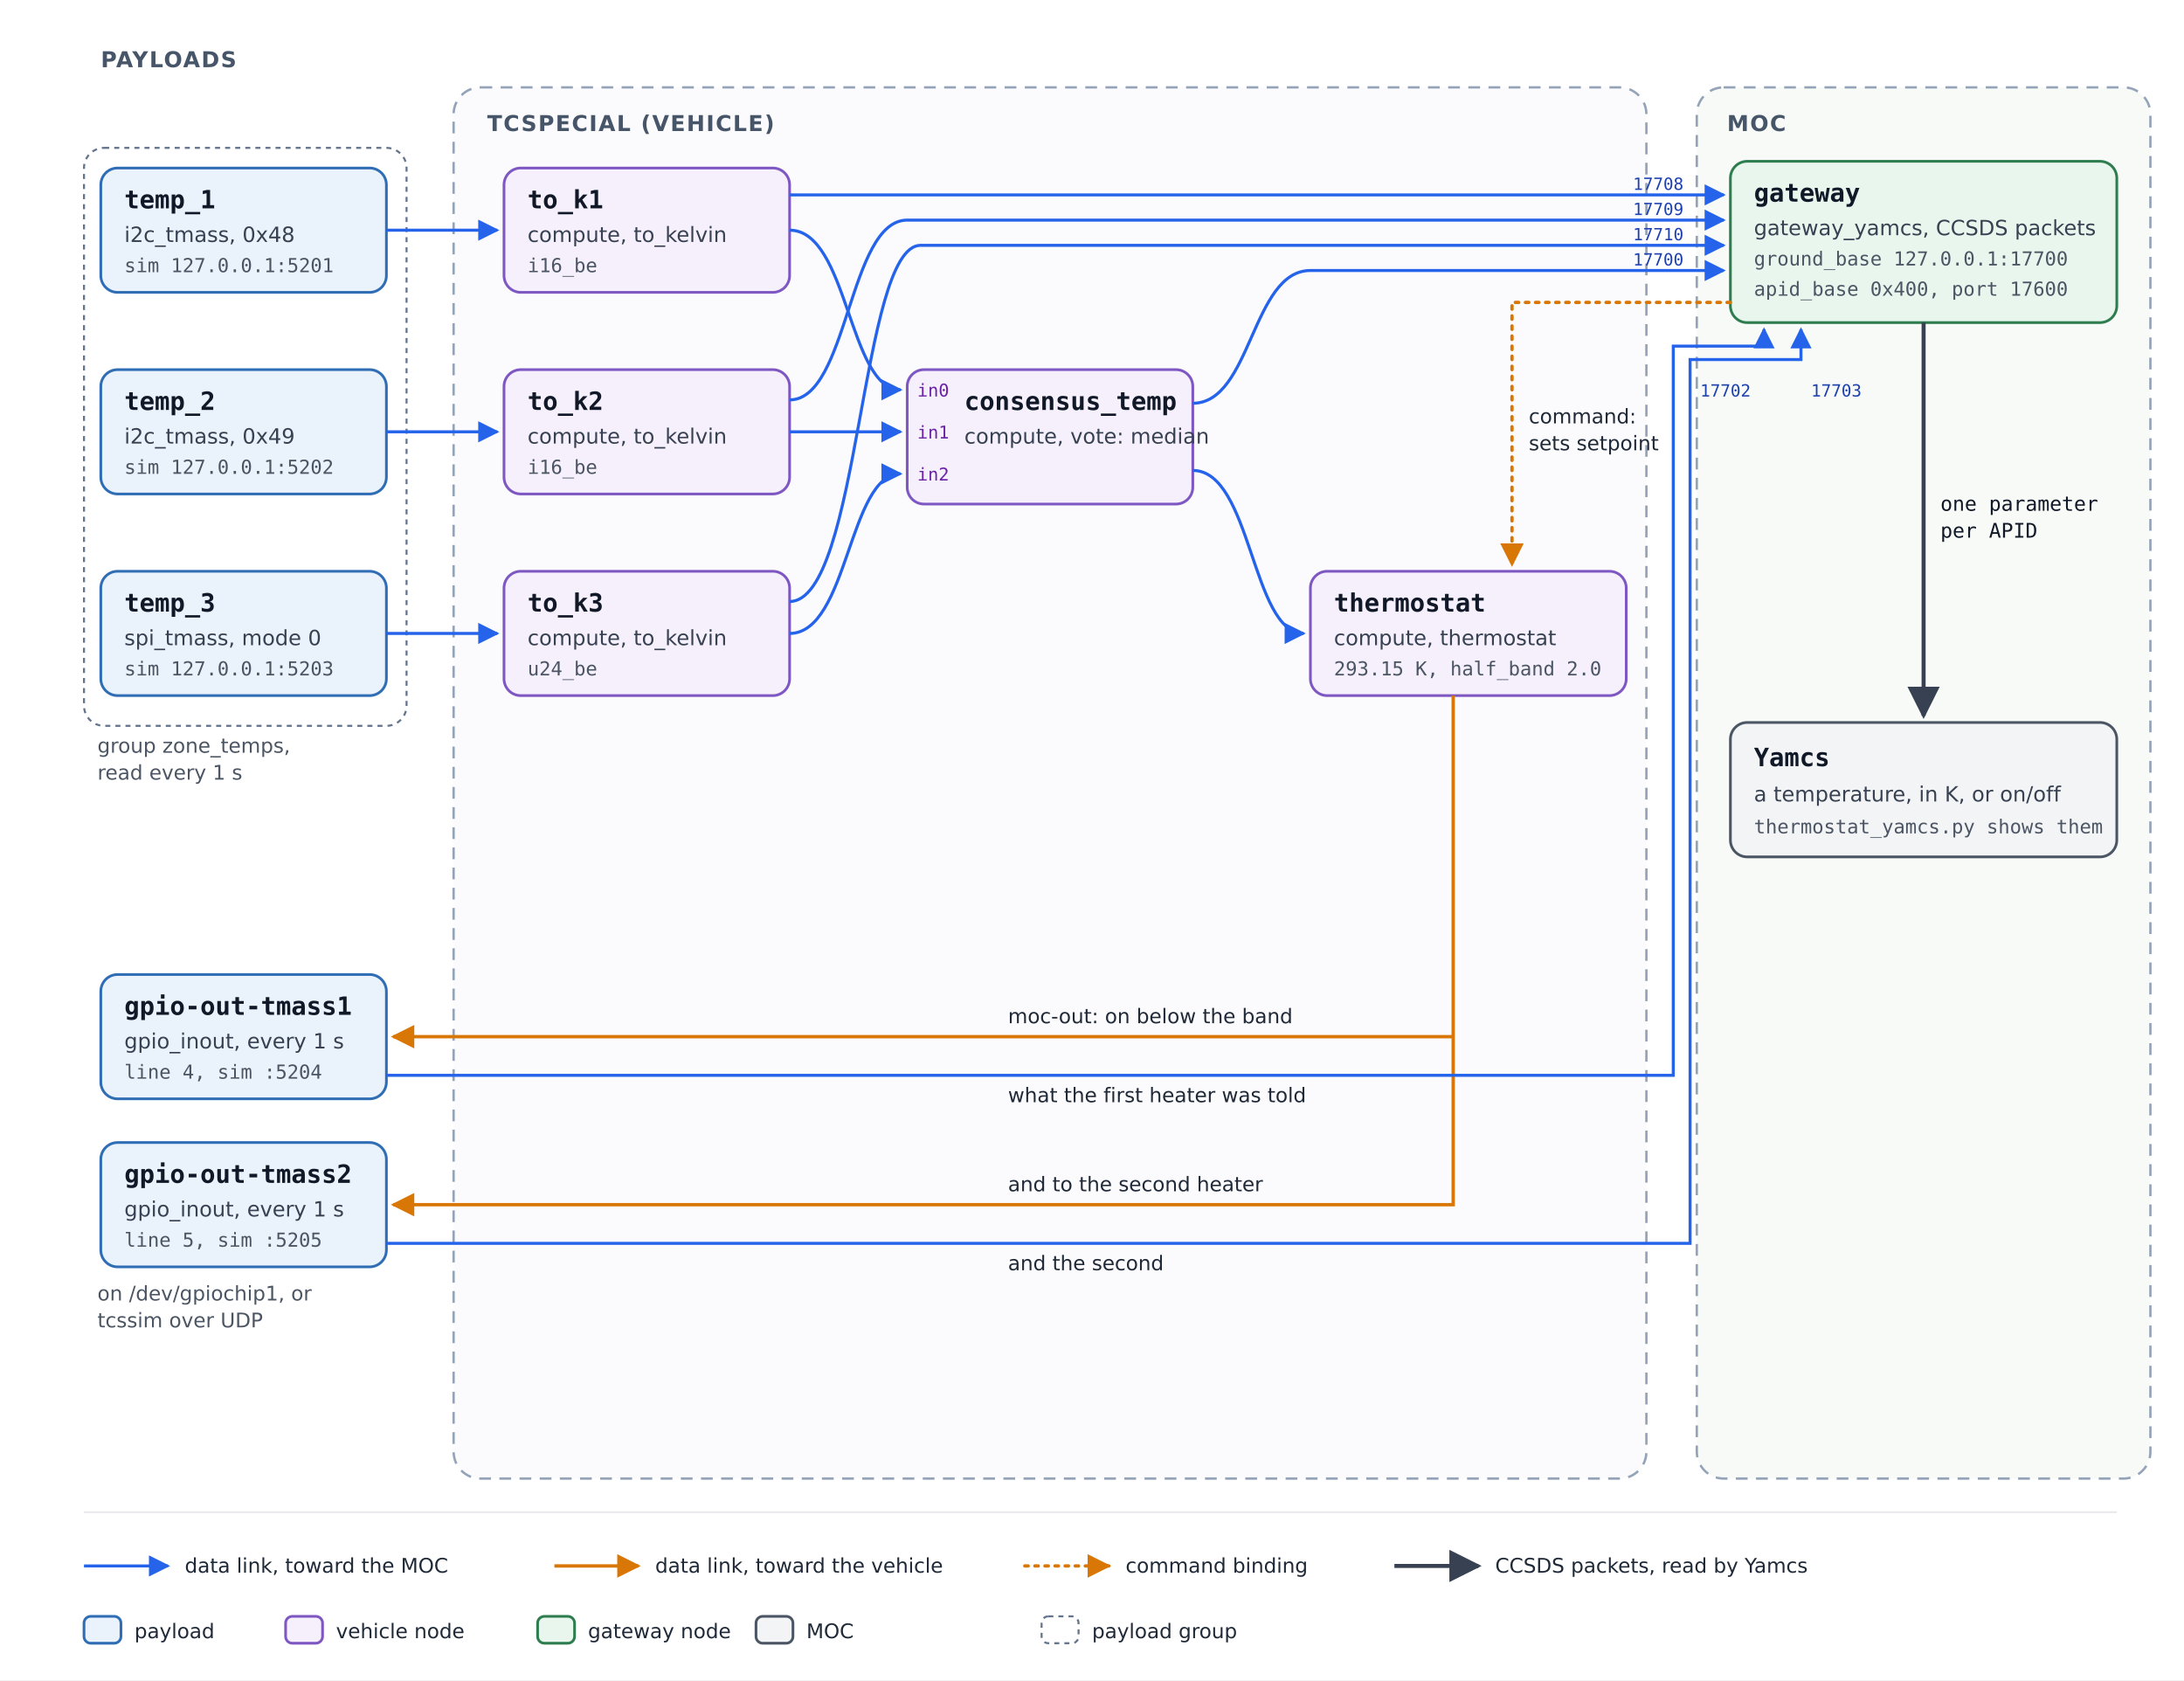
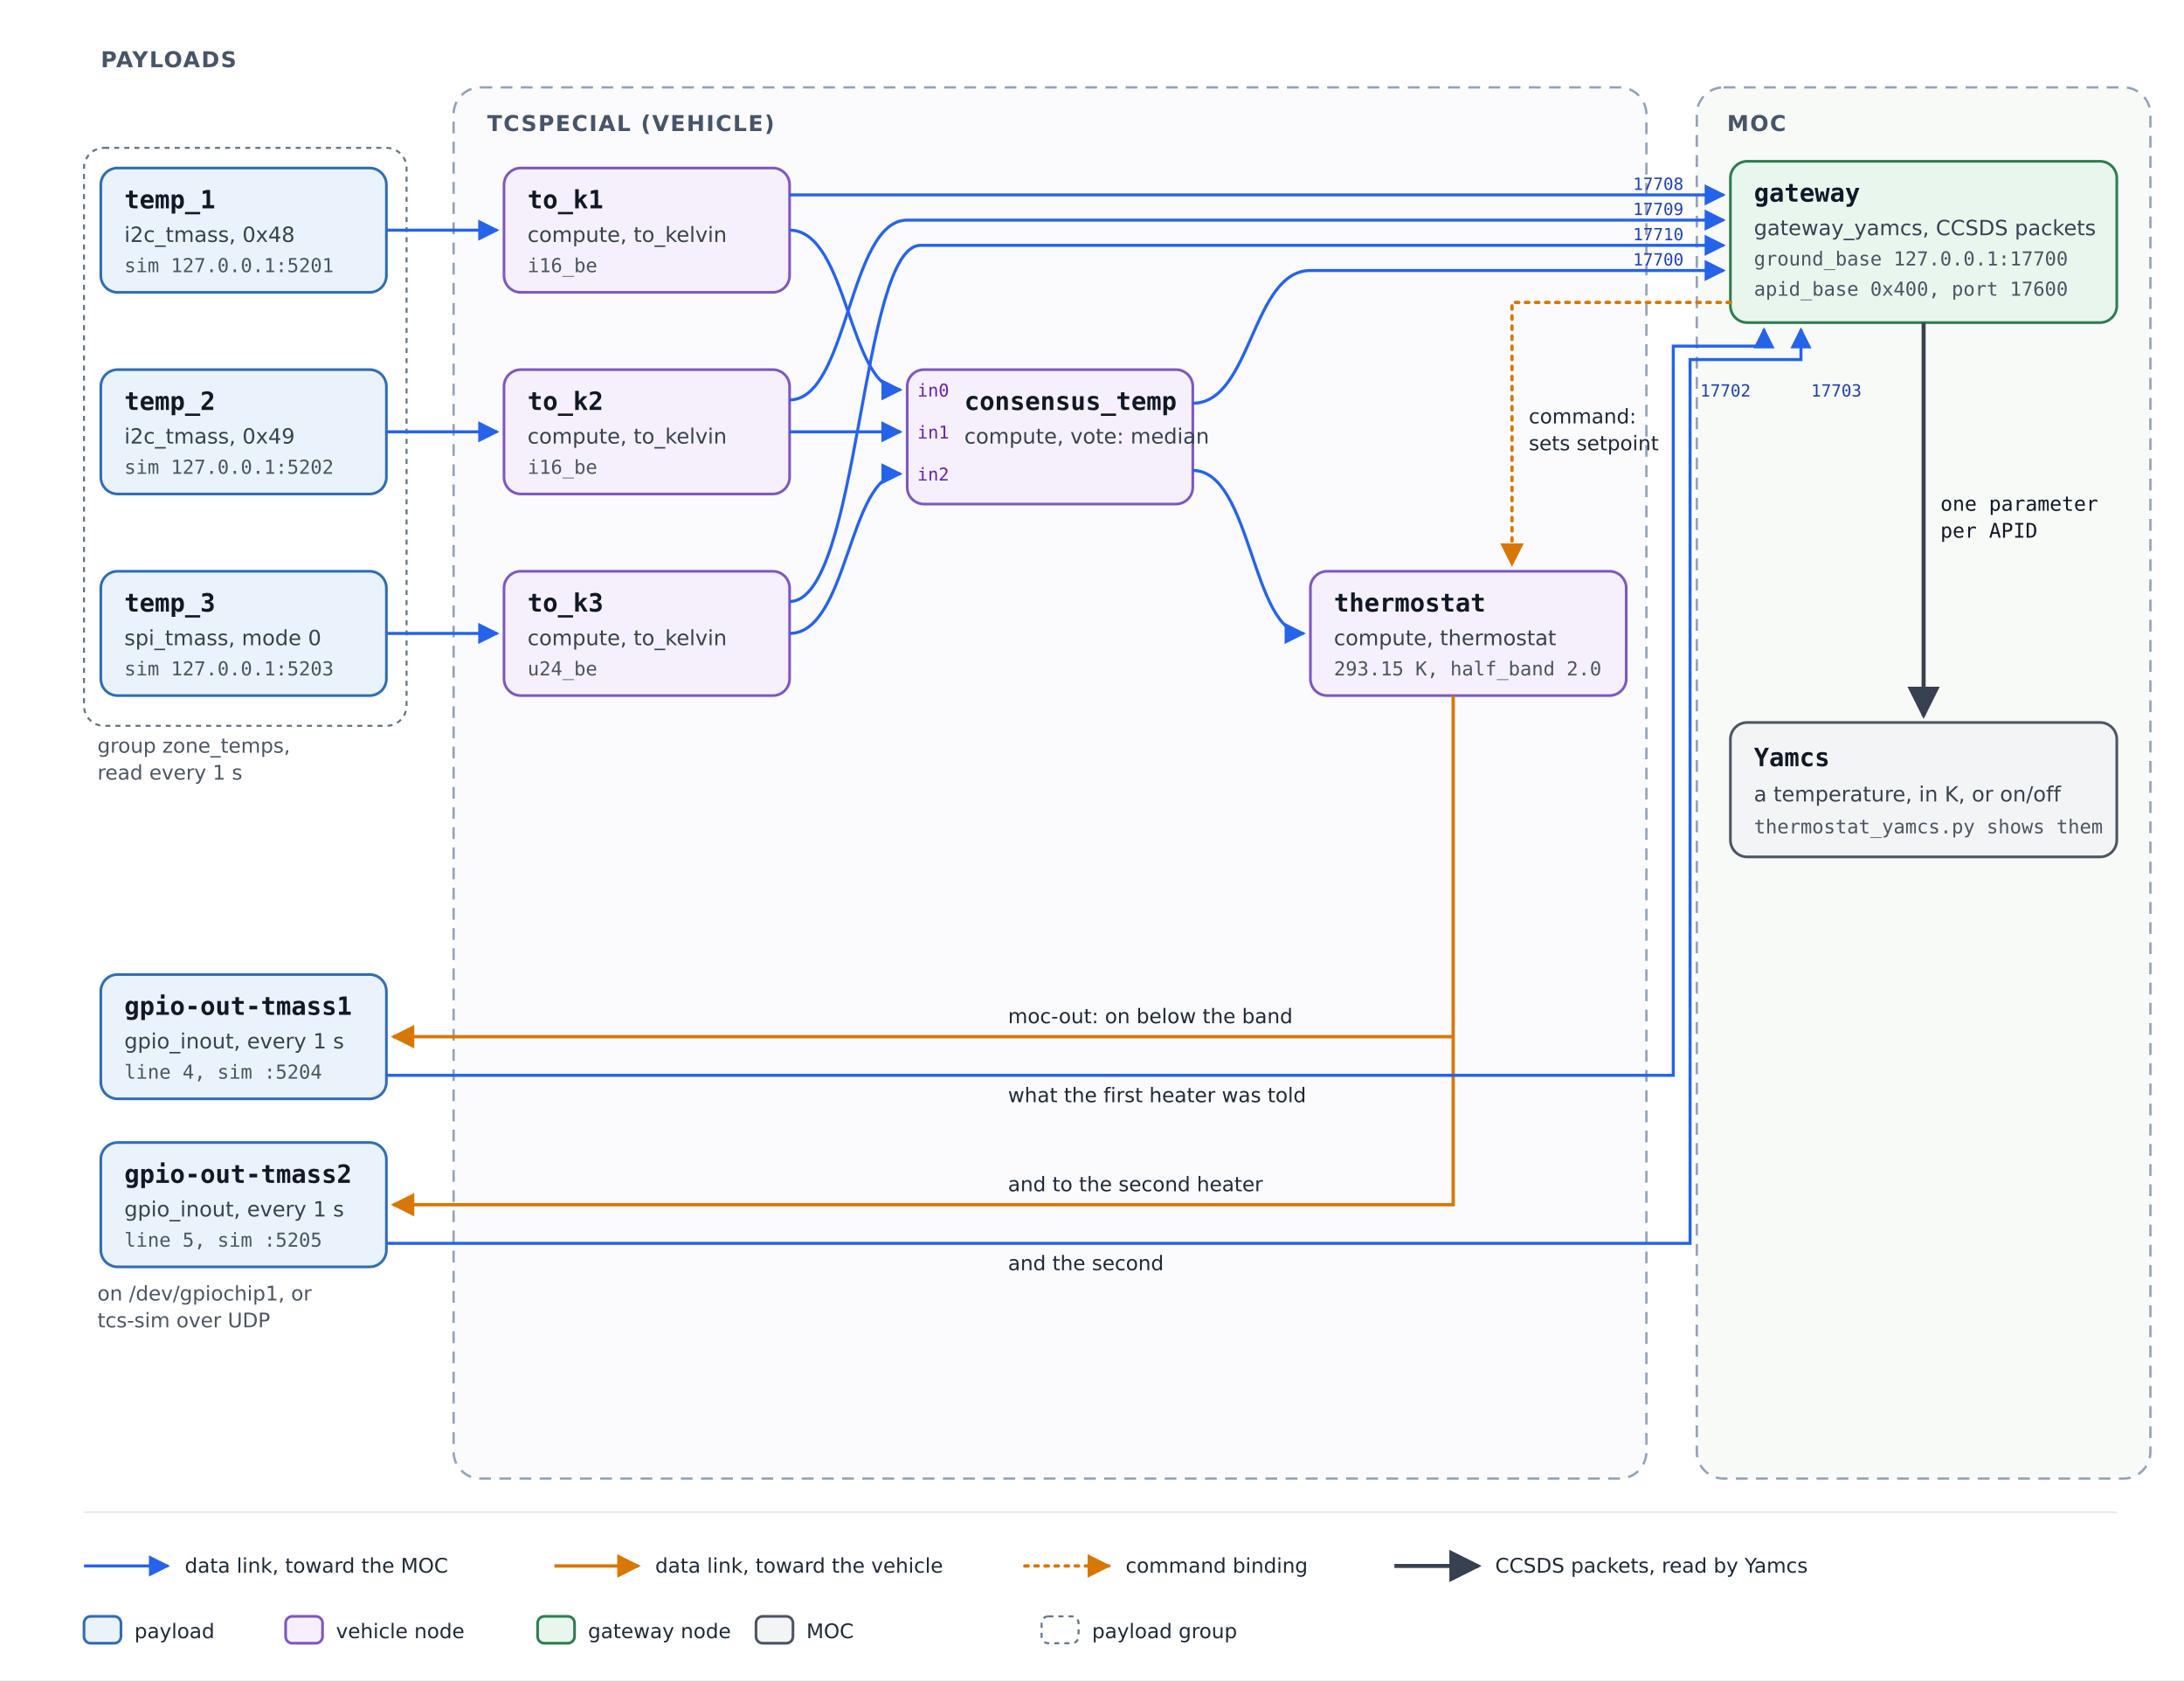
<svg xmlns="http://www.w3.org/2000/svg" width="1300" height="1000" viewBox="0 0 1300 1000" role="img" aria-labelledby="title desc">
  <defs>
    <style>
      text { font-family: "DejaVu Sans", Helvetica, Arial, sans-serif; fill: #111827; }
      .name { font-family: "DejaVu Sans Mono", Menlo, Consolas, monospace; font-size: 15px; font-weight: bold; }
      .kind { font-size: 12.5px; fill: #374151; }
      .detail { font-family: "DejaVu Sans Mono", Menlo, Consolas, monospace; font-size: 11.5px; fill: #4b5563; }
      .port { font-family: "DejaVu Sans Mono", Menlo, Consolas, monospace; font-size: 10.5px; fill: #6b21a8; }
      .heading { font-size: 13px; font-weight: bold; fill: #475569; letter-spacing: 0.06em; }
      .label { font-size: 12px; fill: #1f2937; }
      .note { font-size: 12px; fill: #4b5563; }
      .payload { fill: #eaf2fb; stroke: #2f6db5; stroke-width: 1.6; }
      .vehicle { fill: #f5f0fc; stroke: #7e57c2; stroke-width: 1.6; }
      .gateway { fill: #e9f6ee; stroke: #2e7d4f; stroke-width: 1.6; }
      .ground { fill: #f3f4f6; stroke: #4b5563; stroke-width: 1.6; }
      .groundside { fill: #f8faf8; stroke: #94a3b8; stroke-width: 1.4; stroke-dasharray: 7 5; }
      .call { fill: none; stroke: #374151; stroke-width: 2.4; }
      .code { font-family: "DejaVu Sans Mono", Menlo, Consolas, monospace; font-size: 12px; fill: #111827; }
      .portno { font-family: "DejaVu Sans Mono", Menlo, Consolas, monospace; font-size: 10px; fill: #1e40af; }
      .boundary { fill: #fbfbfd; stroke: #94a3b8; stroke-width: 1.4; stroke-dasharray: 7 5; }
      .group { fill: none; stroke: #64748b; stroke-width: 1.2; stroke-dasharray: 3 3; }
      .groundward { fill: none; stroke: #2563eb; stroke-width: 1.8; }
      .vehicleward { fill: none; stroke: #d97706; stroke-width: 2; }
      .command { fill: none; stroke: #d97706; stroke-width: 2; stroke-dasharray: 2 4; stroke-linecap: round; }
    </style>
    <marker id="arrow-blue" viewBox="0 0 10 10" refX="9" refY="5" markerWidth="7" markerHeight="7" orient="auto-start-reverse">
      <path d="M0,0 L10,5 L0,10 z" fill="#2563eb" />
    </marker>
    <marker id="arrow-orange" viewBox="0 0 10 10" refX="9" refY="5" markerWidth="7" markerHeight="7" orient="auto-start-reverse">
      <path d="M0,0 L10,5 L0,10 z" fill="#d97706" />
    </marker>
    <marker id="arrow-call" viewBox="0 0 10 10" refX="9" refY="5" markerWidth="8" markerHeight="8" orient="auto-start-reverse">
      <path d="M0,0 L10,5 L0,10 z" fill="#374151" />
    </marker>
  </defs>
  <rect width="1300" height="1000" fill="#ffffff" />
  <text class="heading" x="60" y="40">PAYLOADS</text>
  <rect class="boundary" x="270" y="52" width="710" height="828" rx="16" />
  <text class="heading" x="290" y="78">TCSPECIAL (VEHICLE)</text>
  <rect class="group" x="50" y="88" width="192" height="344" rx="12" />
  <text class="note" x="58" y="448">group zone_temps,</text>
  <text class="note" x="58" y="464">read every 1 s</text>
  <rect class="payload" x="60" y="100" width="170" height="74" rx="10" />
  <text class="name" x="74" y="124">temp_1</text>
  <text class="kind" x="74" y="144">i2c_tmass, 0x48</text>
  <text class="detail" x="74" y="162">sim 127.0.0.1:5201</text>
  <rect class="payload" x="60" y="220" width="170" height="74" rx="10" />
  <text class="name" x="74" y="244">temp_2</text>
  <text class="kind" x="74" y="264">i2c_tmass, 0x49</text>
  <text class="detail" x="74" y="282">sim 127.0.0.1:5202</text>
  <rect class="payload" x="60" y="340" width="170" height="74" rx="10" />
  <text class="name" x="74" y="364">temp_3</text>
  <text class="kind" x="74" y="384">spi_tmass, mode 0</text>
  <text class="detail" x="74" y="402">sim 127.0.0.1:5203</text>
  <rect class="payload" x="60" y="580" width="170" height="74" rx="10" />
  <text class="name" x="74" y="604">gpio-out-tmass1</text>
  <text class="kind" x="74" y="624">gpio_inout, every 1 s</text>
  <text class="detail" x="74" y="642">line 4, sim :5204</text>
  <rect class="payload" x="60" y="680" width="170" height="74" rx="10" />
  <text class="name" x="74" y="704">gpio-out-tmass2</text>
  <text class="kind" x="74" y="724">gpio_inout, every 1 s</text>
  <text class="detail" x="74" y="742">line 5, sim :5205</text>
  <text class="note" x="58" y="774">on /dev/gpiochip1, or</text>
-   <text class="note" x="58" y="790">tcssim over UDP</text>
+   <text class="note" x="58" y="790">tcs-sim over UDP</text>
  <rect class="vehicle" x="300" y="100" width="170" height="74" rx="10" />
  <text class="name" x="314" y="124">to_k1</text>
  <text class="kind" x="314" y="144">compute, to_kelvin</text>
  <text class="detail" x="314" y="162">i16_be</text>
  <rect class="vehicle" x="300" y="220" width="170" height="74" rx="10" />
  <text class="name" x="314" y="244">to_k2</text>
  <text class="kind" x="314" y="264">compute, to_kelvin</text>
  <text class="detail" x="314" y="282">i16_be</text>
  <rect class="vehicle" x="300" y="340" width="170" height="74" rx="10" />
  <text class="name" x="314" y="364">to_k3</text>
  <text class="kind" x="314" y="384">compute, to_kelvin</text>
  <text class="detail" x="314" y="402">u24_be</text>
  <rect class="vehicle" x="540" y="220" width="170" height="80" rx="10" />
  <text class="name" x="574" y="244">consensus_temp</text>
  <text class="kind" x="574" y="264">compute, vote: median</text>
  <text class="port" x="546" y="236">in0</text>
  <text class="port" x="546" y="261">in1</text>
  <text class="port" x="546" y="286">in2</text>
  <rect class="vehicle" x="780" y="340" width="188" height="74" rx="10" />
  <text class="name" x="794" y="364">thermostat</text>
  <text class="kind" x="794" y="384">compute, thermostat</text>
  <text class="detail" x="794" y="402">293.15 K, half_band 2.0</text>
  <rect class="groundside" x="1010" y="52" width="270" height="828" rx="16" />
  <text class="heading" x="1028" y="78">MOC</text>
  <rect class="gateway" x="1030" y="96" width="230" height="96" rx="10" />
  <text class="name" x="1044" y="120">gateway</text>
  <text class="kind" x="1044" y="140">gateway_yamcs, CCSDS packets</text>
  <text class="detail" x="1044" y="158">ground_base 127.0.0.1:17700</text>
  <text class="detail" x="1044" y="176">apid_base 0x400, port 17600</text>
  <rect class="ground" x="1030" y="430" width="230" height="80" rx="10" />
  <text class="name" x="1044" y="456">Yamcs</text>
  <text class="kind" x="1044" y="477">a temperature, in K, or on/off</text>
  <text class="detail" x="1044" y="496">thermostat_yamcs.py shows them</text>
  <path class="groundward" d="M230,137 L296,137" marker-end="url(#arrow-blue)" />
  <path class="groundward" d="M230,257 L296,257" marker-end="url(#arrow-blue)" />
  <path class="groundward" d="M230,377 L296,377" marker-end="url(#arrow-blue)" />
  <path class="groundward" d="M470,116 L1026,116" marker-end="url(#arrow-blue)" />
  <path class="groundward" d="M470,238 C505,238 505,131 540,131 L1026,131" marker-end="url(#arrow-blue)" />
  <path class="groundward" d="M470,358 C512,358 512,146 548,146 L1026,146" marker-end="url(#arrow-blue)" />
  <path class="groundward" d="M470,137 C505,137 505,232 536,232" marker-end="url(#arrow-blue)" />
  <path class="groundward" d="M470,257 L536,257" marker-end="url(#arrow-blue)" />
  <path class="groundward" d="M470,377 C505,377 505,282 536,282" marker-end="url(#arrow-blue)" />
  <path class="groundward" d="M710,240 C745,240 745,161 780,161 L1026,161" marker-end="url(#arrow-blue)" />
  <path class="groundward" d="M710,280 C745,280 745,377 776,377" marker-end="url(#arrow-blue)" />
  <path class="vehicleward" d="M865,414 L865,717 L234,717" marker-end="url(#arrow-orange)" />
  <path class="vehicleward" d="M865,617 L234,617" marker-end="url(#arrow-orange)" />
  <text class="label" x="600" y="609">moc-out: on below the band</text>
  <text class="label" x="600" y="709">and to the second heater</text>
  <path class="groundward" d="M230,640 L996,640 L996,206 L1050,206 L1050,196" marker-end="url(#arrow-blue)" />
  <path class="groundward" d="M230,740 L1006,740 L1006,214 L1072,214 L1072,196" marker-end="url(#arrow-blue)" />
  <text class="label" x="600" y="656">what the first heater was told</text>
  <text class="label" x="600" y="756">and the second</text>
  <text class="portno" x="972" y="113">17708</text>
  <text class="portno" x="972" y="128">17709</text>
  <text class="portno" x="972" y="143">17710</text>
  <text class="portno" x="972" y="158">17700</text>
  <text class="portno" x="1012" y="236">17702</text>
  <text class="portno" x="1078" y="236">17703</text>
  <path class="command" d="M1030,180 L900,180 L900,336" marker-end="url(#arrow-orange)" />
  <text class="label" x="910" y="252">command:</text>
  <text class="label" x="910" y="268">sets setpoint</text>
  <path class="call" d="M1145,192 L1145,426" marker-end="url(#arrow-call)" />
  <text class="code" x="1155" y="304">one parameter</text>
  <text class="code" x="1155" y="320">per APID</text>
  <line x1="50" y1="900" x2="1260" y2="900" stroke="#e5e7eb" stroke-width="1" />
  <path class="groundward" d="M50,932 L100,932" marker-end="url(#arrow-blue)" />
  <text class="label" x="110" y="936">data link, toward the MOC</text>
  <path class="vehicleward" d="M330,932 L380,932" marker-end="url(#arrow-orange)" />
  <text class="label" x="390" y="936">data link, toward the vehicle</text>
  <path class="command" d="M610,932 L660,932" marker-end="url(#arrow-orange)" />
  <text class="label" x="670" y="936">command binding</text>
  <path class="call" d="M830,932 L880,932" marker-end="url(#arrow-call)" />
  <text class="label" x="890" y="936">CCSDS packets, read by Yamcs</text>
  <rect class="payload" x="50" y="962" width="22" height="16" rx="4" />
  <text class="label" x="80" y="975">payload</text>
  <rect class="vehicle" x="170" y="962" width="22" height="16" rx="4" />
  <text class="label" x="200" y="975">vehicle node</text>
  <rect class="gateway" x="320" y="962" width="22" height="16" rx="4" />
  <text class="label" x="350" y="975">gateway node</text>
  <rect class="ground" x="450" y="962" width="22" height="16" rx="4" />
  <text class="label" x="480" y="975">MOC</text>
  <rect class="group" x="620" y="962" width="22" height="16" rx="4" />
  <text class="label" x="650" y="975">payload group</text>
</svg>
